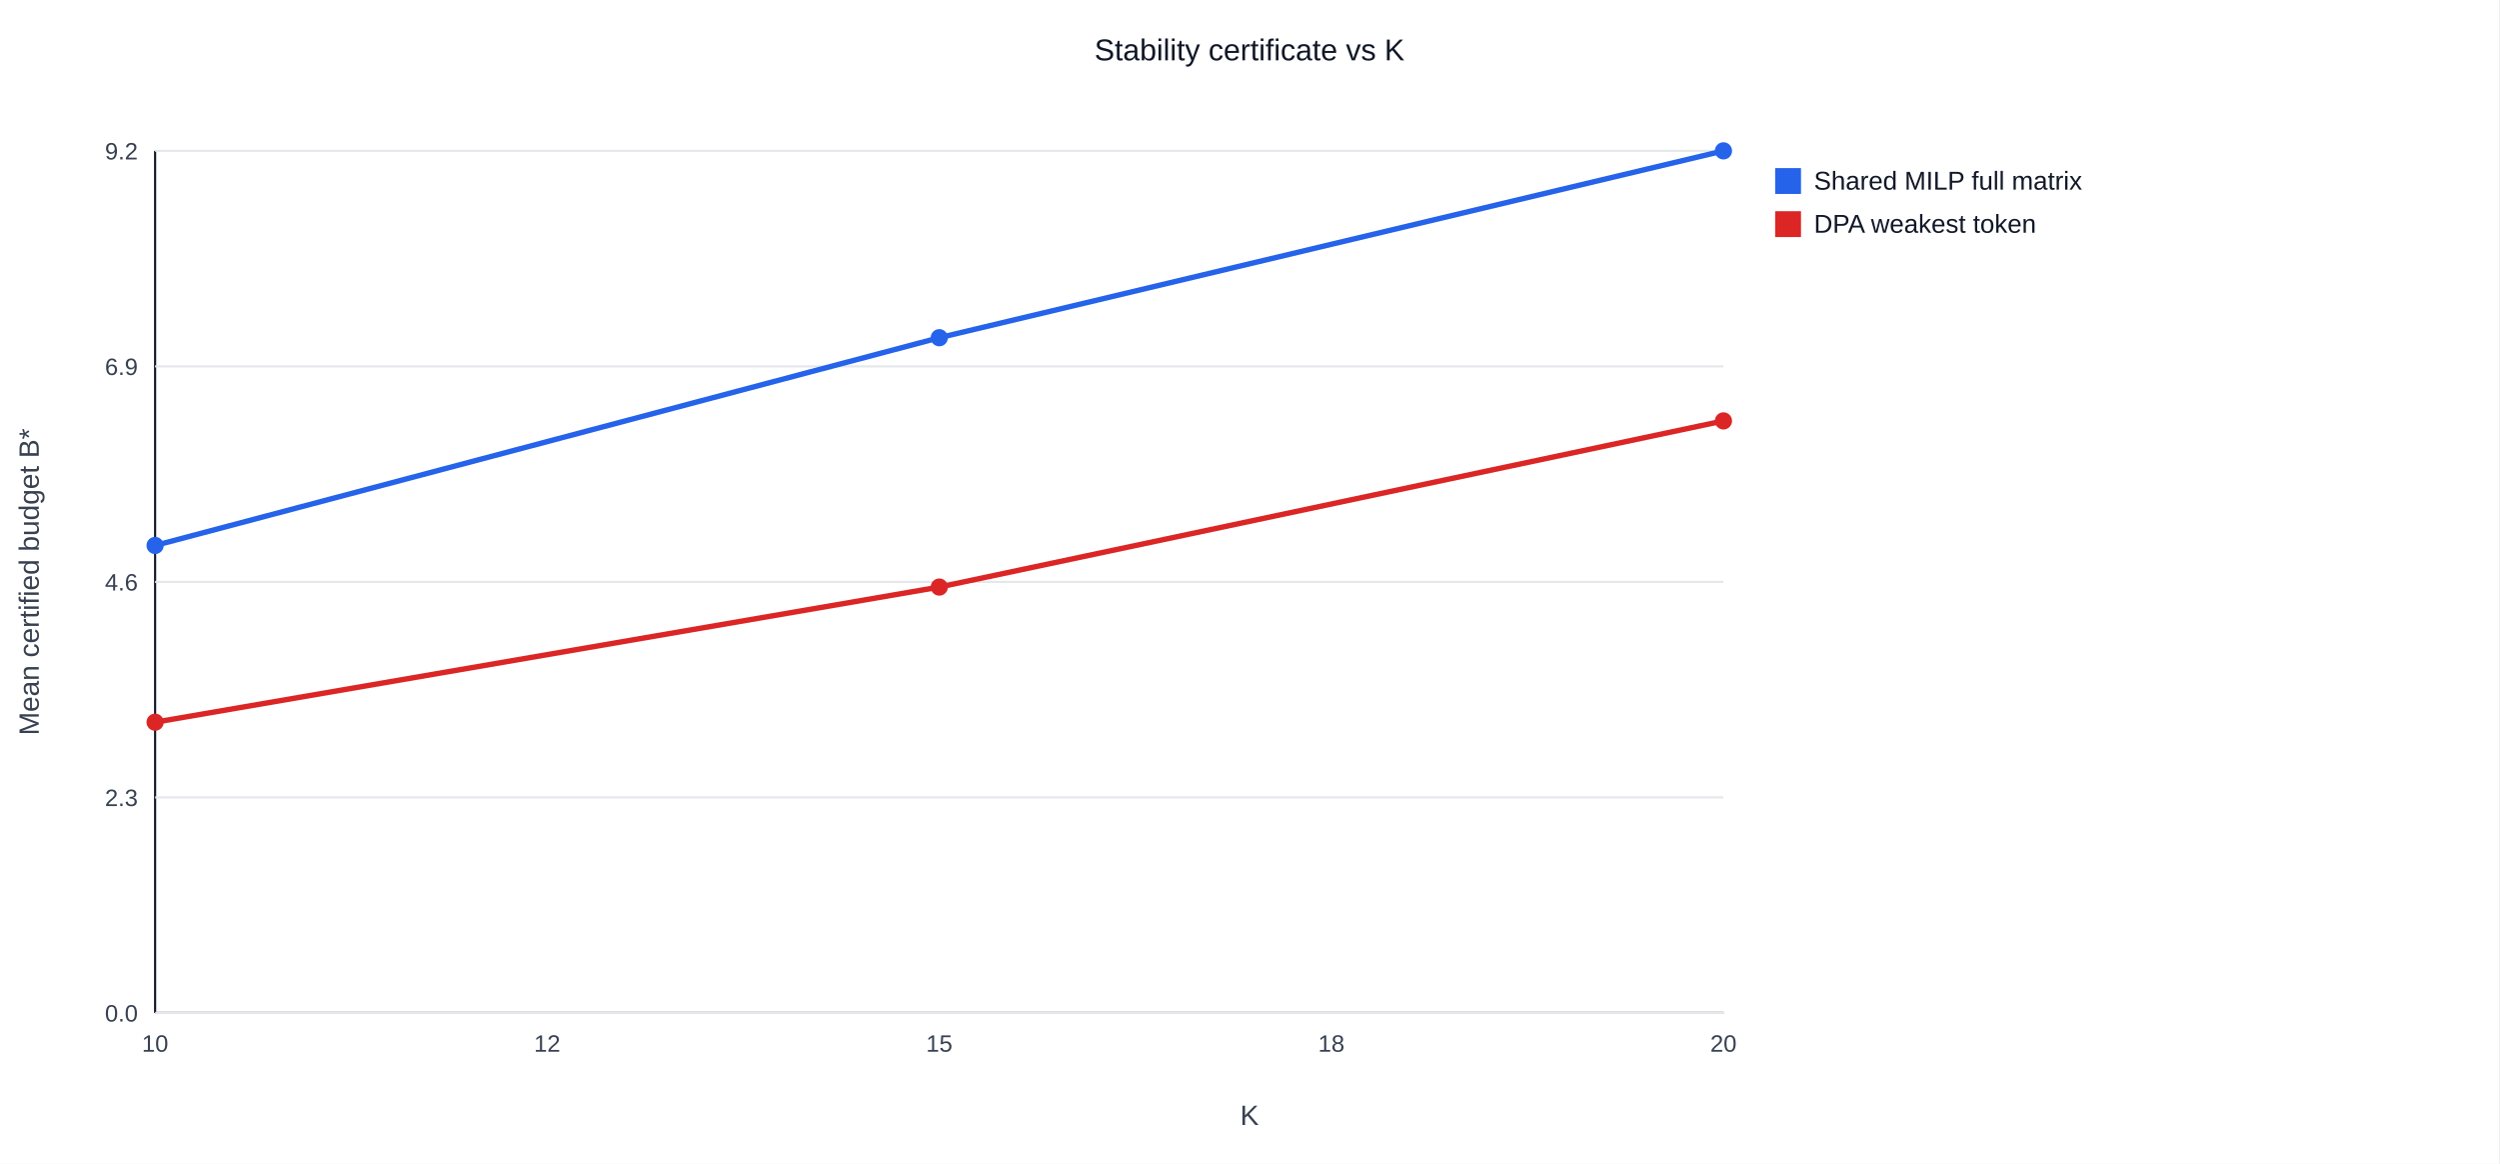
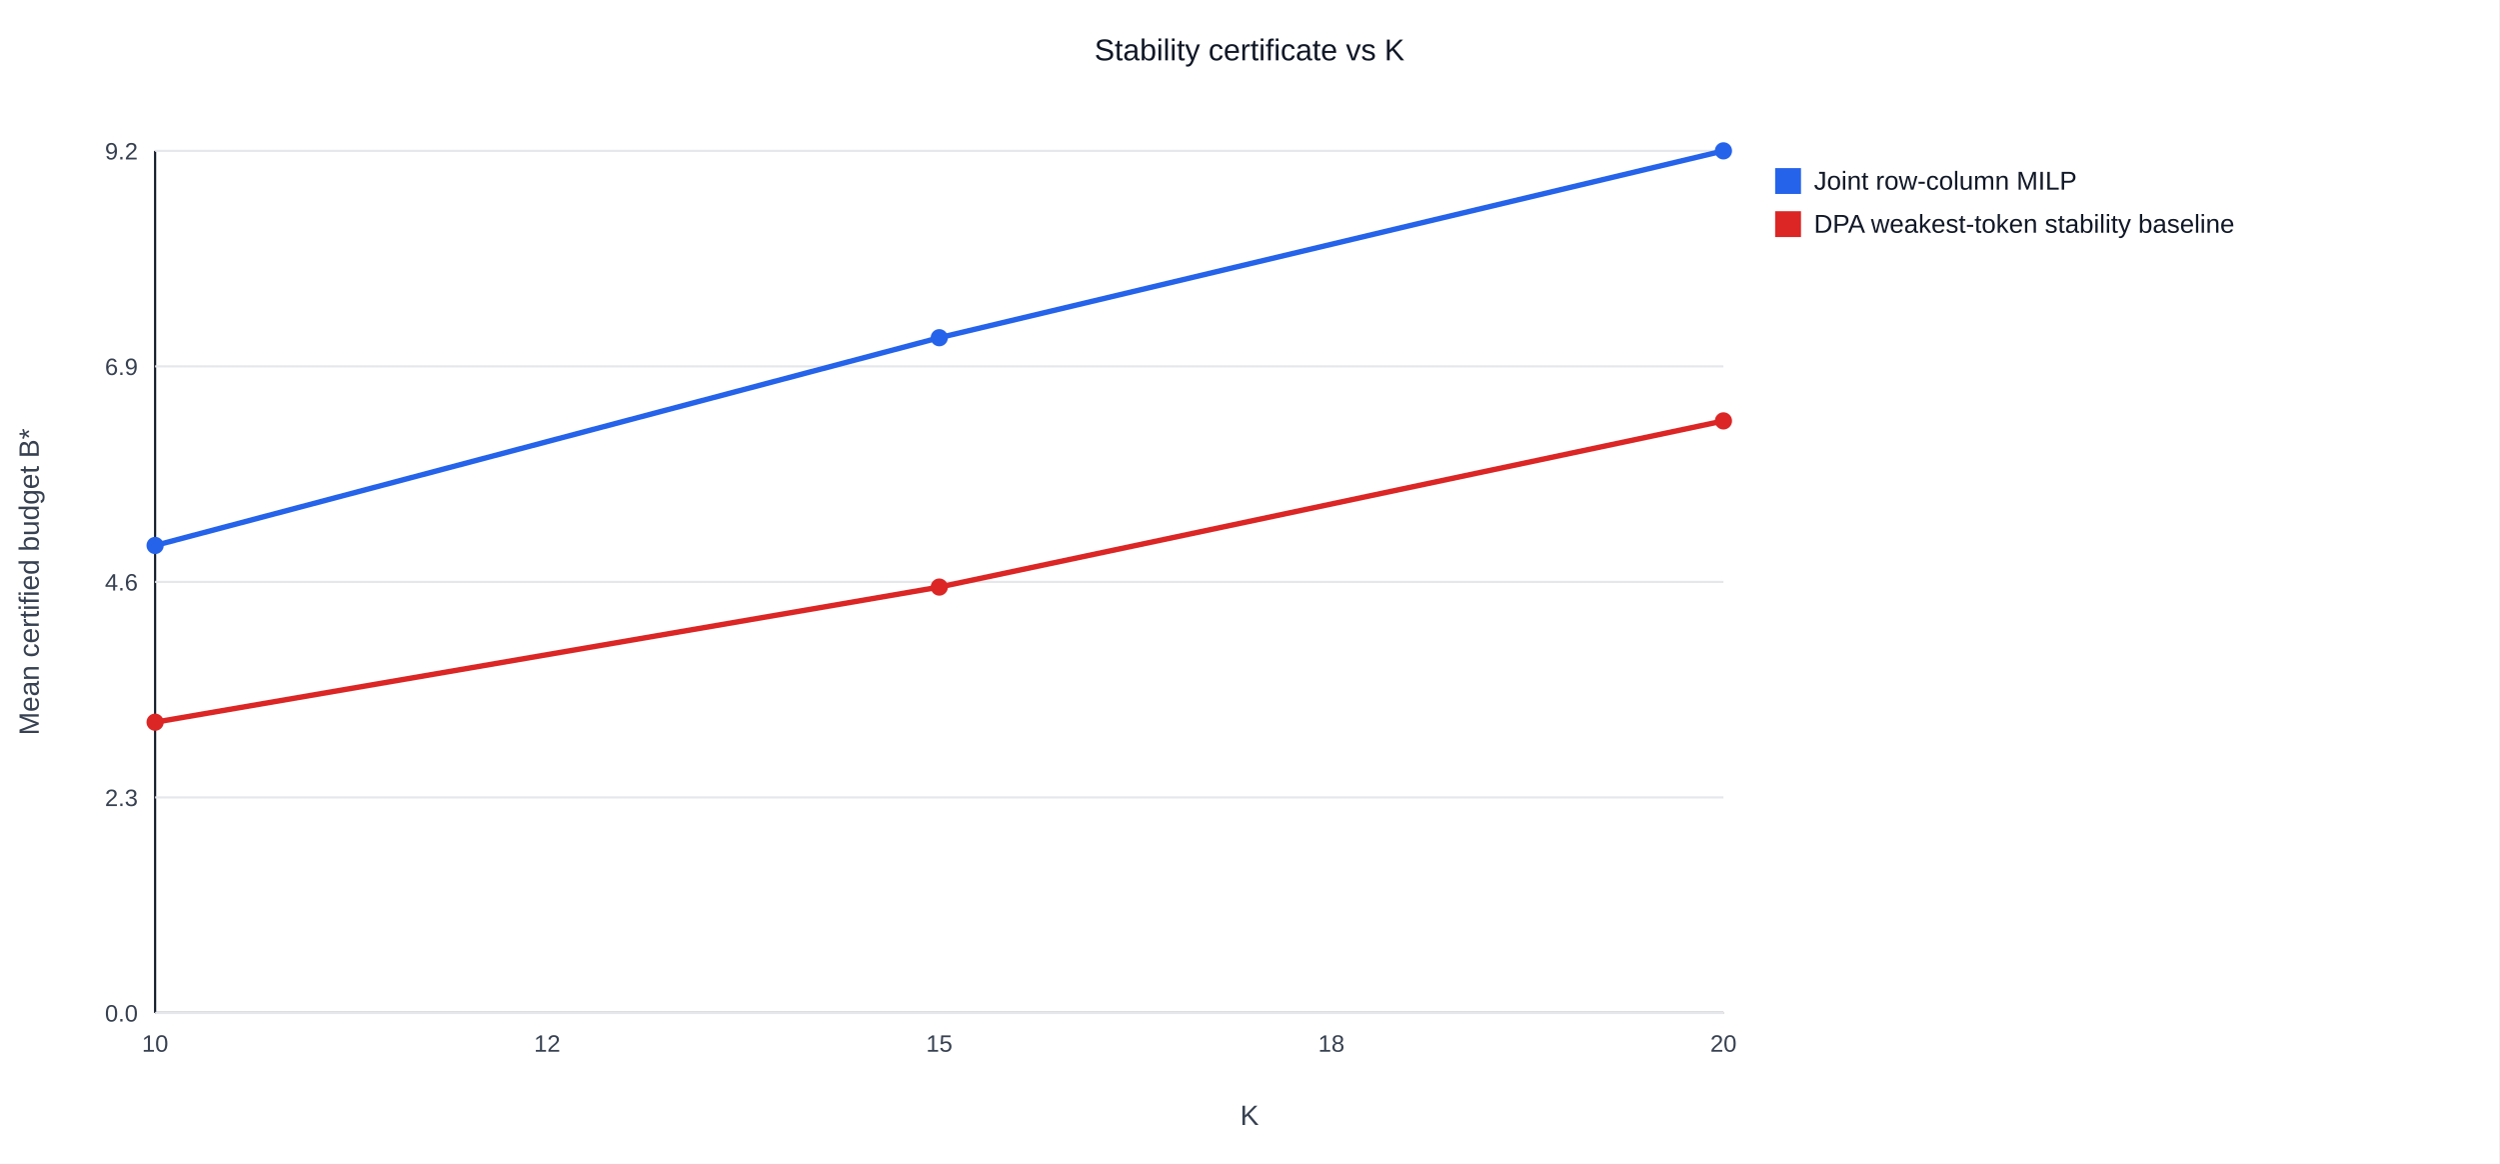
<svg xmlns="http://www.w3.org/2000/svg" width="1160" height="540" viewBox="0 0 1160 540">
  <rect width="100%" height="100%" fill="#ffffff" />
  <text x="580.0" y="28" text-anchor="middle" font-family="Arial, sans-serif" font-size="14" fill="#111827">Stability certificate vs K</text>
  <line x1="72" y1="70" x2="72" y2="470" stroke="#111827" />
  <line x1="72" y1="470" x2="800" y2="470" stroke="#111827" />
  <text x="580.0" y="522" text-anchor="middle" font-family="Arial, sans-serif" font-size="13" fill="#374151">K</text>
  <text x="18" y="270.0" transform="rotate(-90 18 270.0)" text-anchor="middle" font-family="Arial, sans-serif" font-size="13" fill="#374151">Mean certified budget B*</text>
  <line x1="72" y1="470.0" x2="800" y2="470.0" stroke="#e5e7eb" />
  <text x="64" y="474.0" text-anchor="end" font-family="Arial, sans-serif" font-size="11" fill="#374151">0.0</text>
  <line x1="72" y1="370.0" x2="800" y2="370.0" stroke="#e5e7eb" />
  <text x="64" y="374.0" text-anchor="end" font-family="Arial, sans-serif" font-size="11" fill="#374151">2.3</text>
  <line x1="72" y1="270.0" x2="800" y2="270.0" stroke="#e5e7eb" />
  <text x="64" y="274.0" text-anchor="end" font-family="Arial, sans-serif" font-size="11" fill="#374151">4.6</text>
  <line x1="72" y1="170.0" x2="800" y2="170.0" stroke="#e5e7eb" />
  <text x="64" y="174.0" text-anchor="end" font-family="Arial, sans-serif" font-size="11" fill="#374151">6.9</text>
  <line x1="72" y1="70.0" x2="800" y2="70.0" stroke="#e5e7eb" />
  <text x="64" y="74.0" text-anchor="end" font-family="Arial, sans-serif" font-size="11" fill="#374151">9.2</text>
  <text x="72.0" y="488" text-anchor="middle" font-family="Arial, sans-serif" font-size="11" fill="#374151">10</text>
  <text x="254.0" y="488" text-anchor="middle" font-family="Arial, sans-serif" font-size="11" fill="#374151">12</text>
  <text x="436.0" y="488" text-anchor="middle" font-family="Arial, sans-serif" font-size="11" fill="#374151">15</text>
  <text x="618.0" y="488" text-anchor="middle" font-family="Arial, sans-serif" font-size="11" fill="#374151">18</text>
  <text x="800.0" y="488" text-anchor="middle" font-family="Arial, sans-serif" font-size="11" fill="#374151">20</text>
  <polyline points="72.0,253.1 436.0,156.7 800.0,70.0" fill="none" stroke="#2563eb" stroke-width="2.5" />
  <circle cx="72.0" cy="253.1" r="4" fill="#2563eb" />
  <circle cx="436.0" cy="156.7" r="4" fill="#2563eb" />
  <circle cx="800.0" cy="70.0" r="4" fill="#2563eb" />
  <rect x="824" y="78" width="12" height="12" fill="#2563eb" />
-   <text x="842" y="88" font-family="Arial, sans-serif" font-size="12" fill="#111827">Shared MILP full matrix</text>
+   <text x="842" y="88" font-family="Arial, sans-serif" font-size="12" fill="#111827">Joint row-column MILP</text>
  <polyline points="72.0,335.1 436.0,272.4 800.0,195.3" fill="none" stroke="#dc2626" stroke-width="2.5" />
  <circle cx="72.0" cy="335.1" r="4" fill="#dc2626" />
  <circle cx="436.0" cy="272.4" r="4" fill="#dc2626" />
  <circle cx="800.0" cy="195.3" r="4" fill="#dc2626" />
  <rect x="824" y="98" width="12" height="12" fill="#dc2626" />
-   <text x="842" y="108" font-family="Arial, sans-serif" font-size="12" fill="#111827">DPA weakest token</text>
+   <text x="842" y="108" font-family="Arial, sans-serif" font-size="12" fill="#111827">DPA weakest-token stability baseline</text>
</svg>
